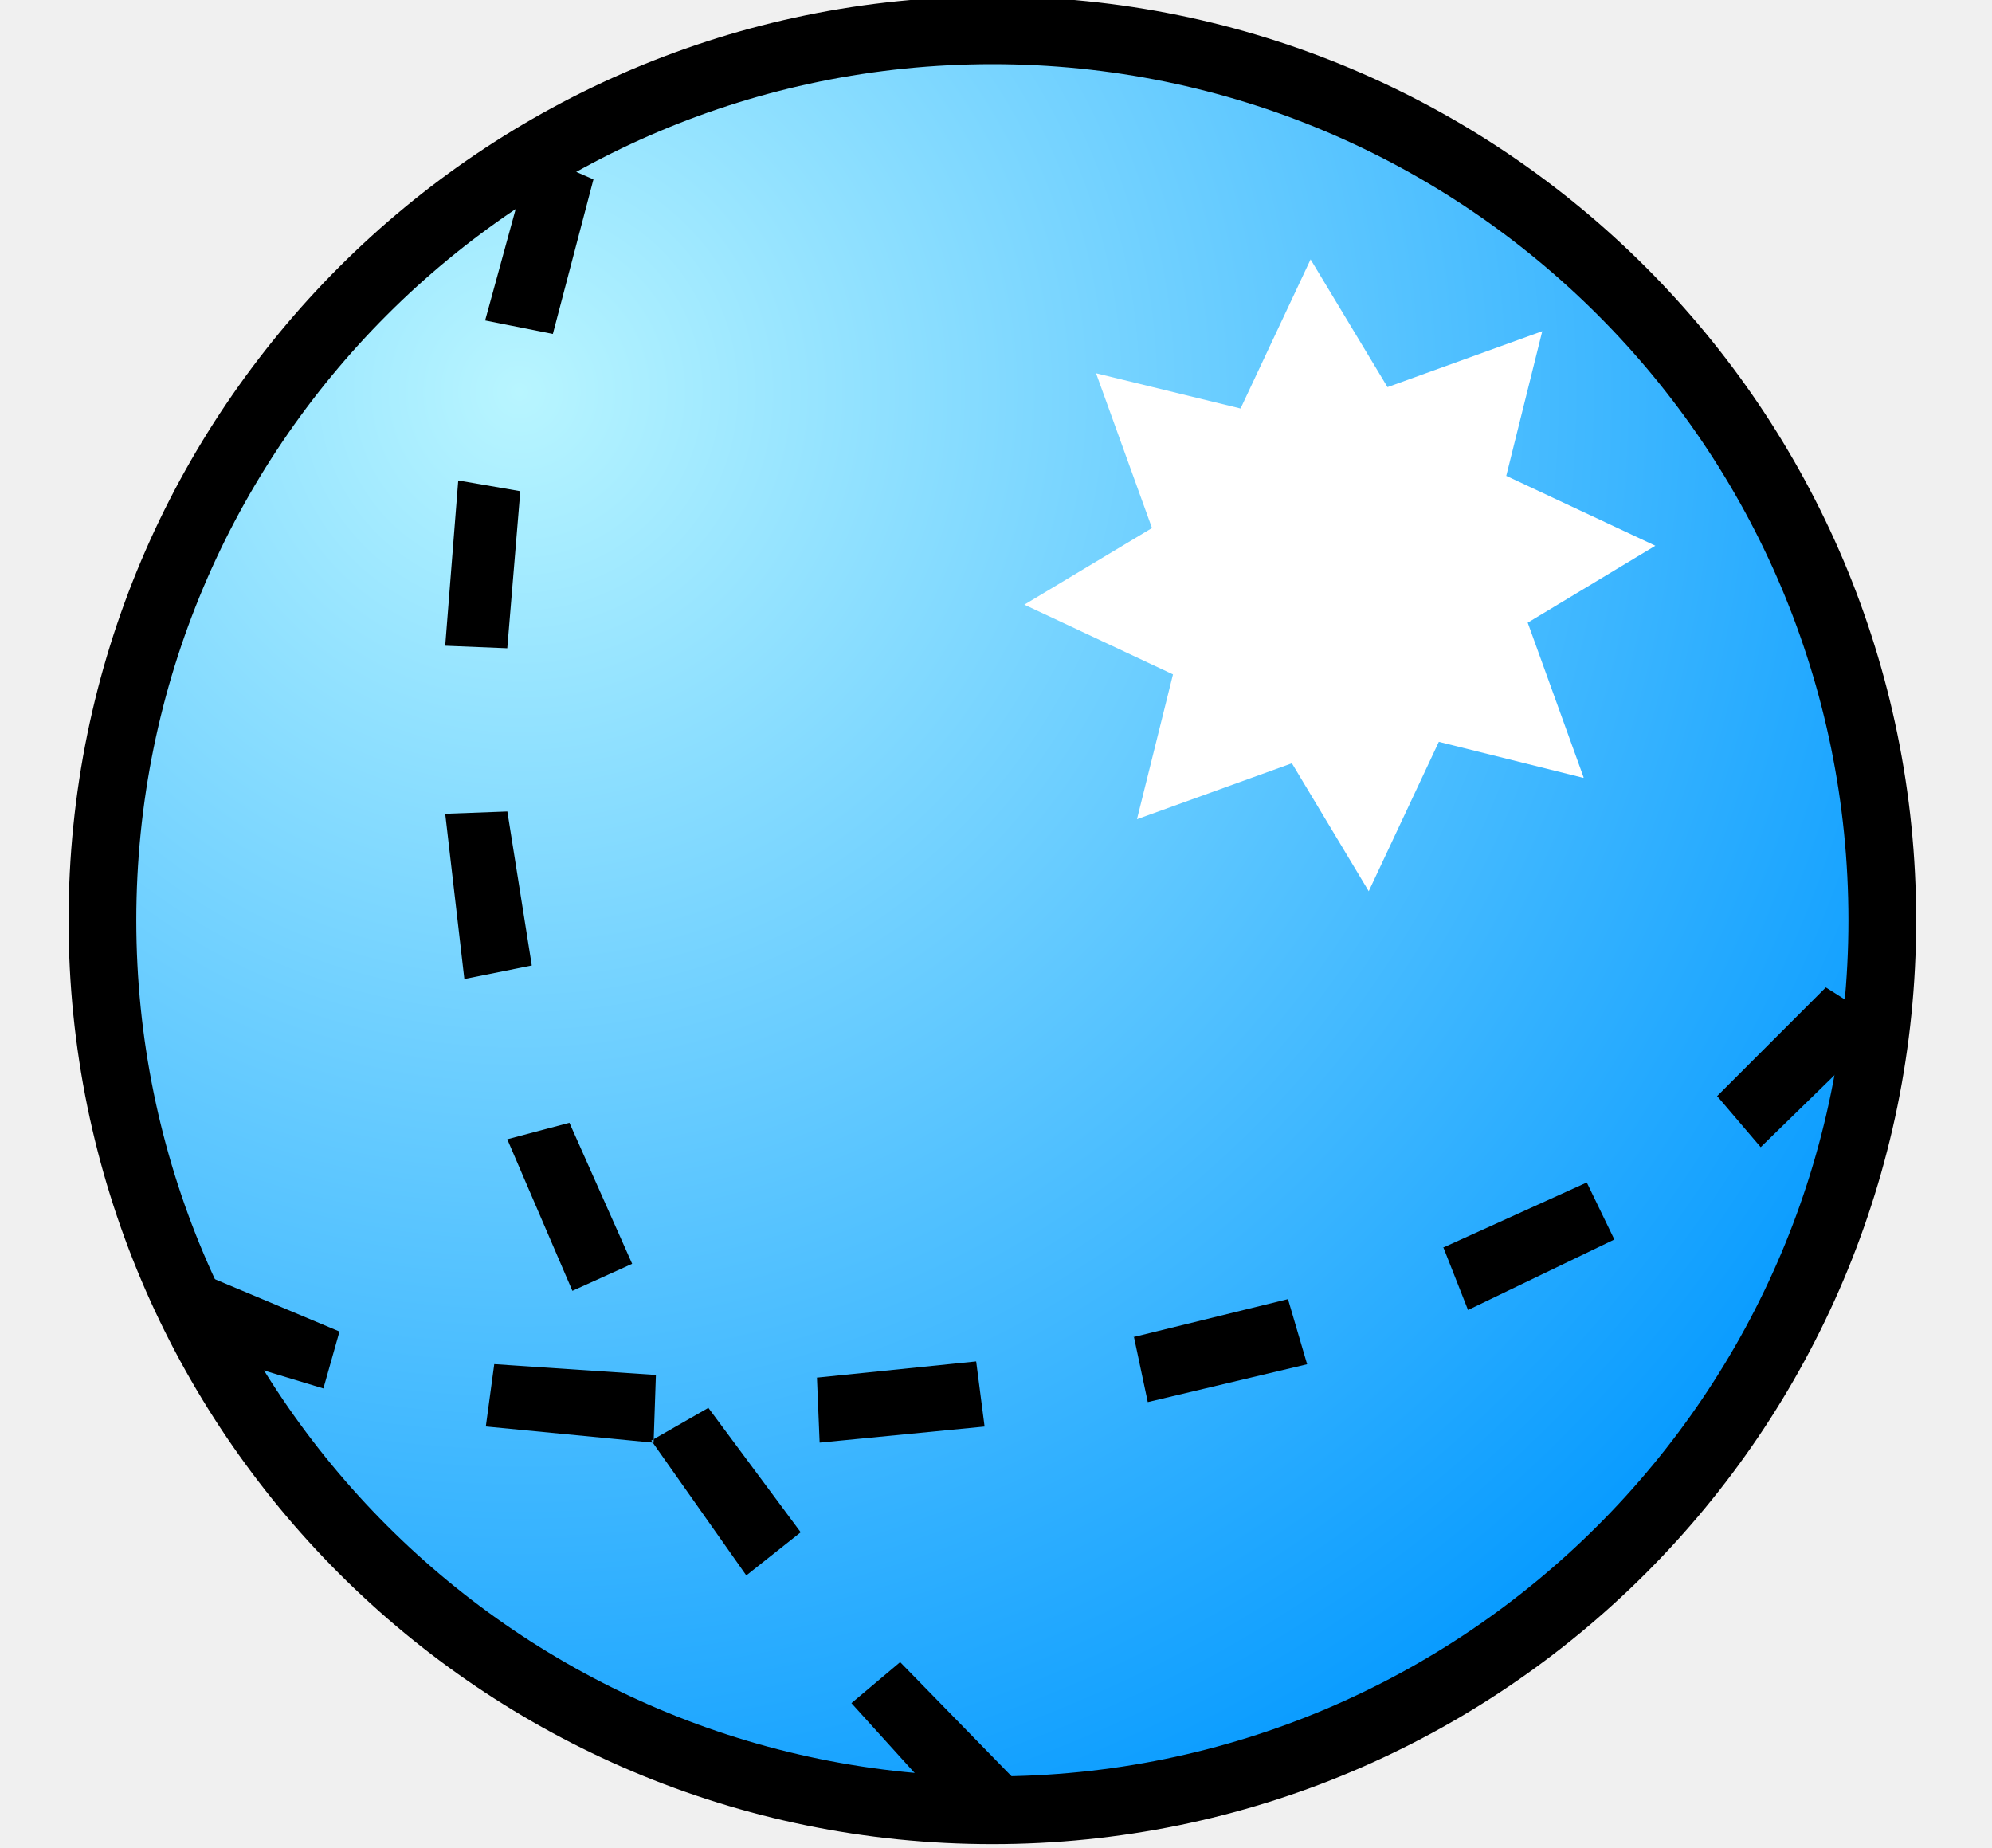
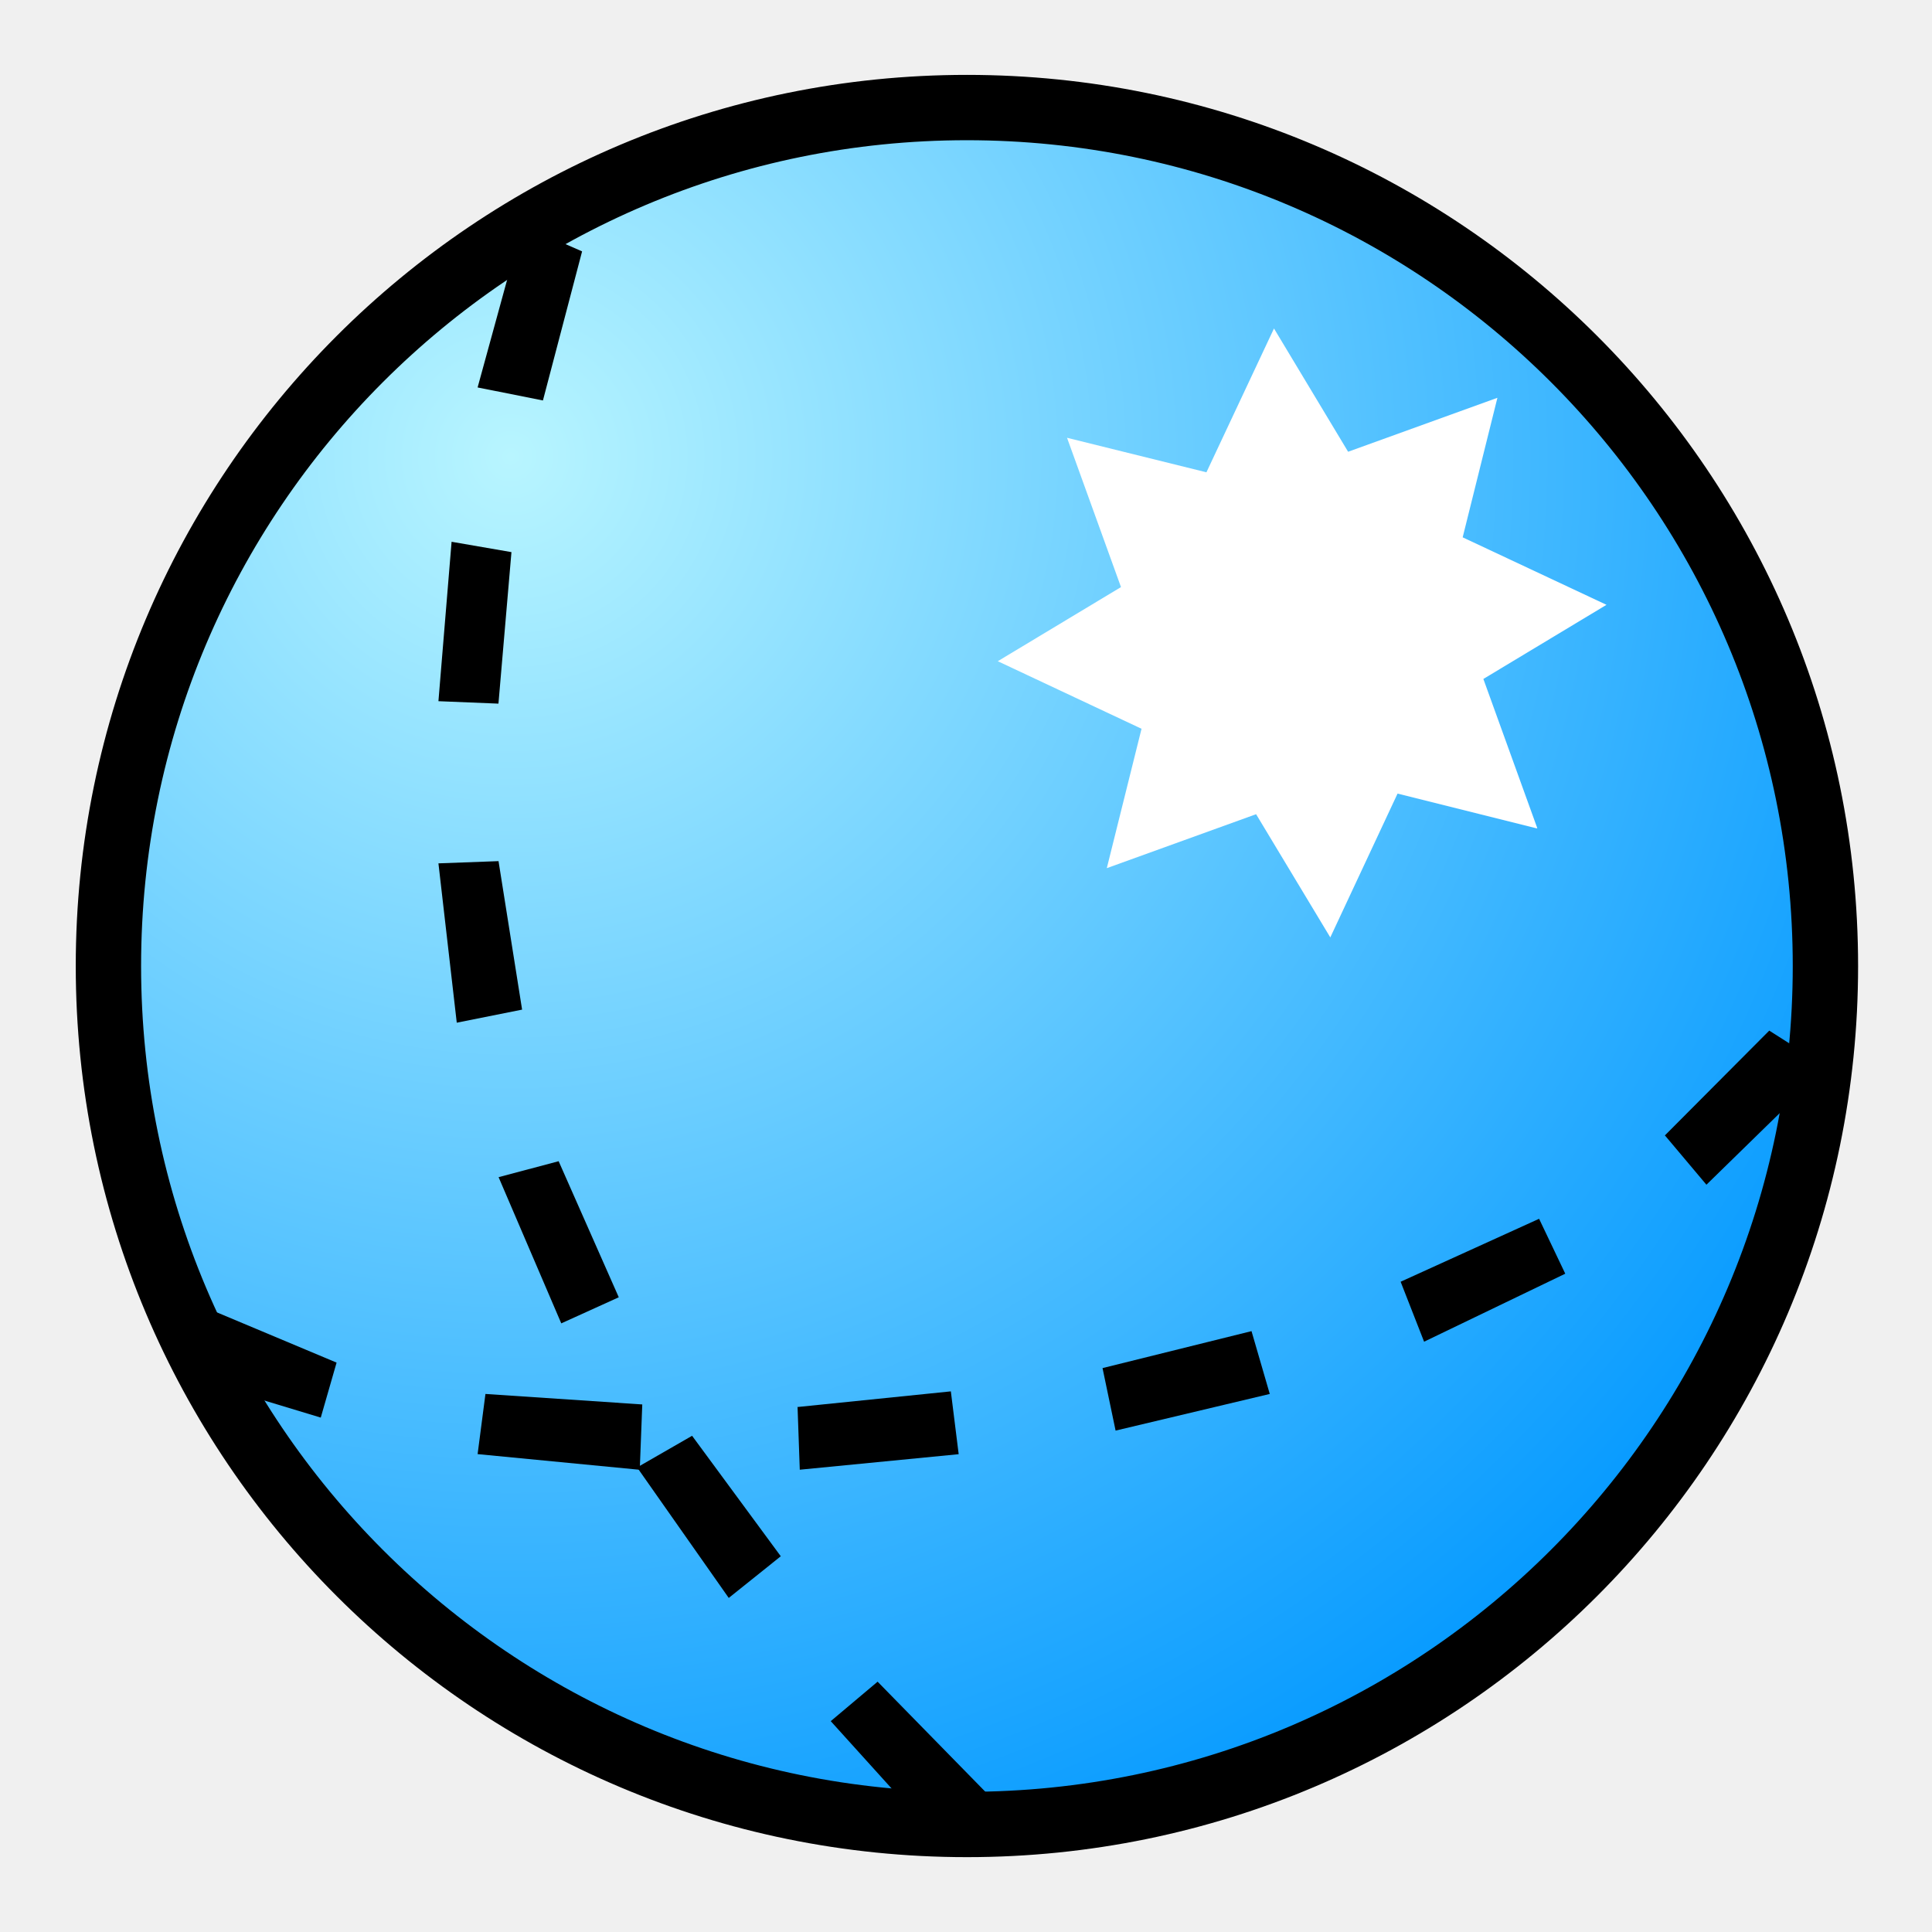
- <svg xmlns="http://www.w3.org/2000/svg" viewBox="753 308 2600 2411">
-   <g fill-rule="evenodd" transform="matrix(1 0 0 -1 0 3018.02)" clip-rule="evenodd">
+ <svg xmlns="http://www.w3.org/2000/svg" viewBox="740 202 2614 2614">
+   <g fill-rule="evenodd" stroke-miterlimit="16" transform="matrix(1 0 0 -1 0 3018.02)" clip-rule="evenodd" stroke-linejoin="bevel">
    <defs>
      <radialGradient id="a" cx="1431" cy="2198.4" r="2142.9" gradientUnits="userSpaceOnUse" spreadMethod="pad">
        <stop offset="0" stop-color="#b8f5ff" />
        <stop offset="1" stop-color="#0097ff" />
      </radialGradient>
    </defs>
    <path fill="url(#a)" stroke="#000" stroke-width="88.4" d="M886.7 1509c0 641.5 520 1161.5 1161.5 1161.5 641.7 0 1161.6-520 1161.6-1161.5 0-641.4-520-1161.5-1161.5-1161.5-641.7 0-1161.6 520-1161.6 1161.5z" />
-     <path fill="#fff" d="M2820 1695.4l-73 202 166.6 100.4L2719 2089l47 188.8-202-73-100.4 166.7-91.4-194.6-188.6 46 73-202-166.6-100 194-91-47-189 202.2 73 100.3-167 91.5 195 188.5-47z" />
-     <path d="M1527.6 2476l-53-201.8-88.4 17.6 60.2 219.5 81.2-35.4zm-95.5-407l-17-205-81 3.3 17 215.7 81-14zm-17-417.4l32-201.6-88-17.7-25 215.7 81 3zm81-406.6l82-184.3-78-35.3-85 197.8 81 21.5zm181-371.7l121-163-71-56.3-124 176 74.7 42.8zm251-332.7L2080 385l-84.7-42.4-131 144.7 63.4 53.4zm-909 506l177-74.3-21-74.3-152 46-4 102.6zm378-116.8l212-14.2-3-88.4-219 21.2 11 81.3zm421-17.8l209 21.3 11-85-215.3-21-3.5 84.7zm414 53l202 49.6 25-85-208-49.4-18 84.8zm404 116.6l188 85.2 36-74.4-191-92-32 81.2zm358 197.8l142 142 78-49.5-163-159-56.3 66z" />
+     <path fill="#fff" d="M2820 1695.4l-73 202 166.6 100.3L2719 2089l47 188.8-202-73-100.3 166.8-91.4-194.6-188.6 46.7 73-202-166.7-100.3 194.5-91.4-47-188.6 202 73 100.4-166.7 91 194.6 188-47z" />
+     <path d="M1527.6 2476l-53-201.8-88.4 17.6 60.2 219.5 81.2-35.4zm-95.6-407l-17.6-205-81.2 3.3L1351 2083l81-14zm-17.6-417.4l32-201.6-88.4-17.7-24.8 215.6 81.2 3zm81.4-406.6l81.4-184.2-77.8-35.3-84.8 197.8 81.2 21.6zm180.6-371.6l120-163L1726 654l-124 176.6 74.4 42.8zm251-332.7l152.2-155.5-85-42.4L1864 487.3l63.4 53.4zm-909 506l177-74.3L1174 898l-152 46-3.7 102.6z" />
+     <path d="M1396.8 930l212.2-14.2-3.4-88.4-219.4 21.2 10.6 81.3zm421-17.8l208.7 21.3 10.6-85-215-21-3 84.7zm414 52.8l201.5 50 24.7-85-208.6-49.6-17.7 84.7zm403.2 116.8l187.4 85.2 35.4-74.3-191-92-31.7 81zm357.4 197.8l141.4 142 77.8-49.5-162.8-159-56.4 67z" />
  </g>
</svg>
